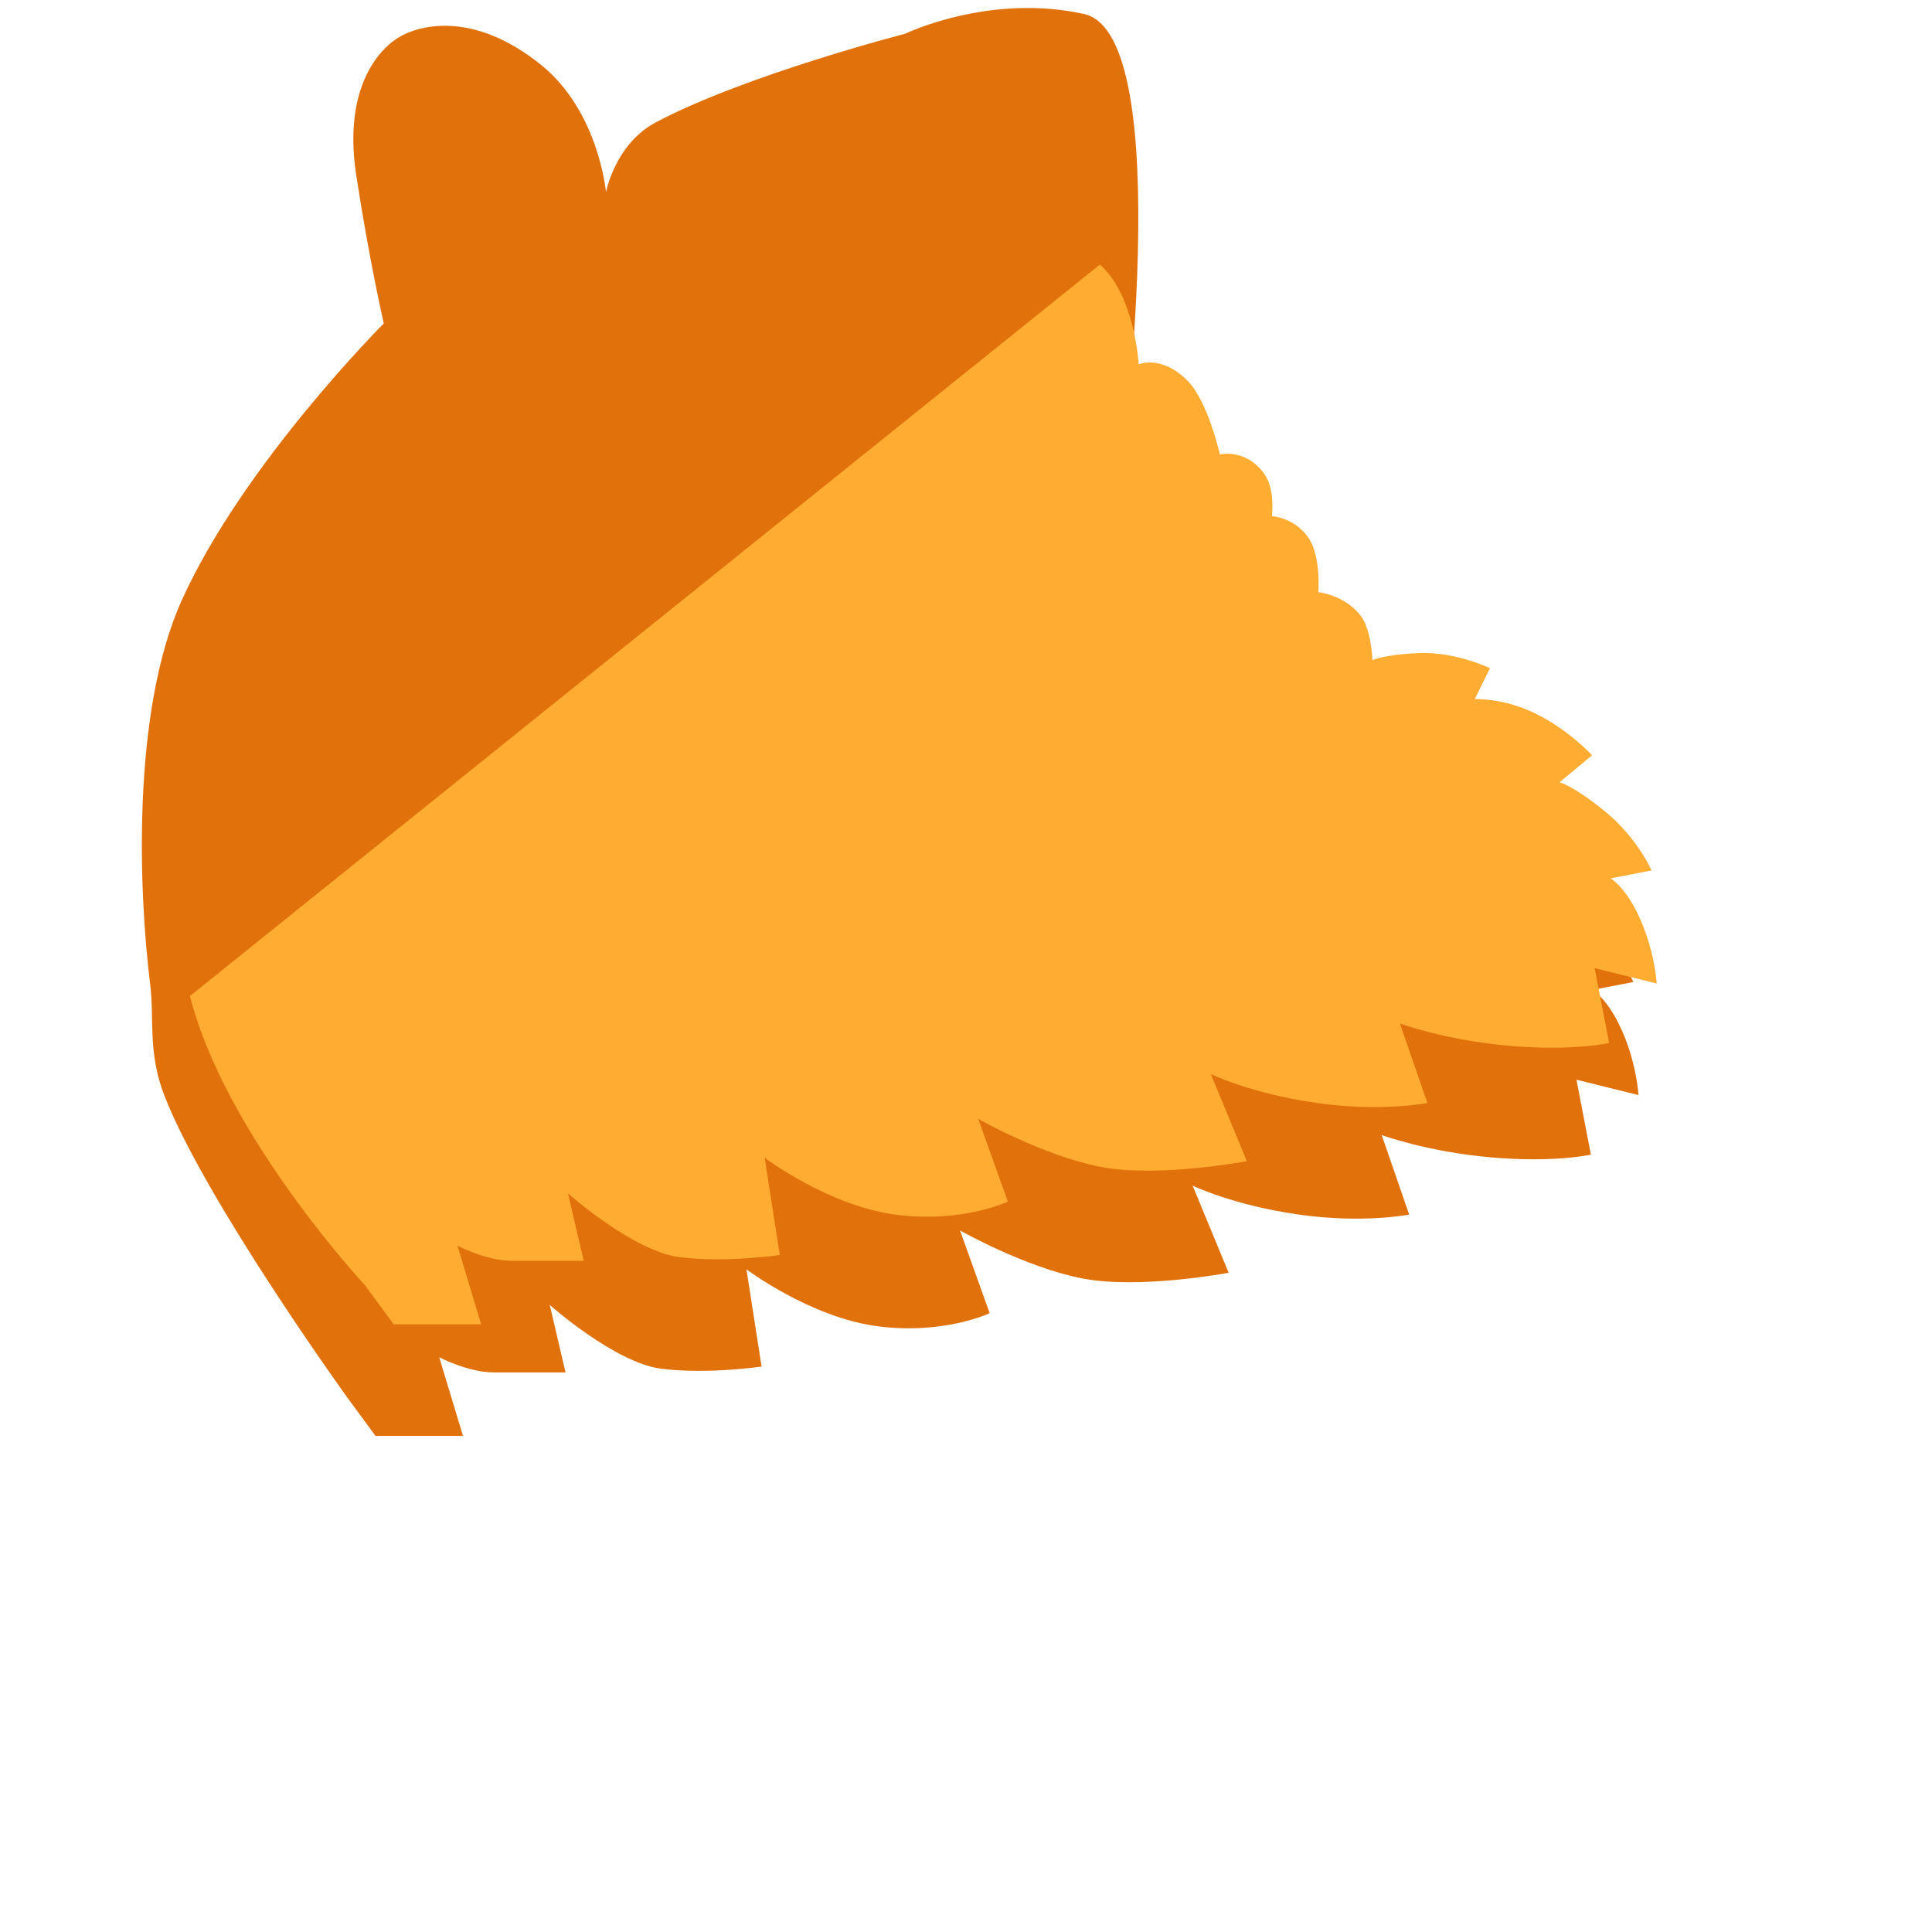
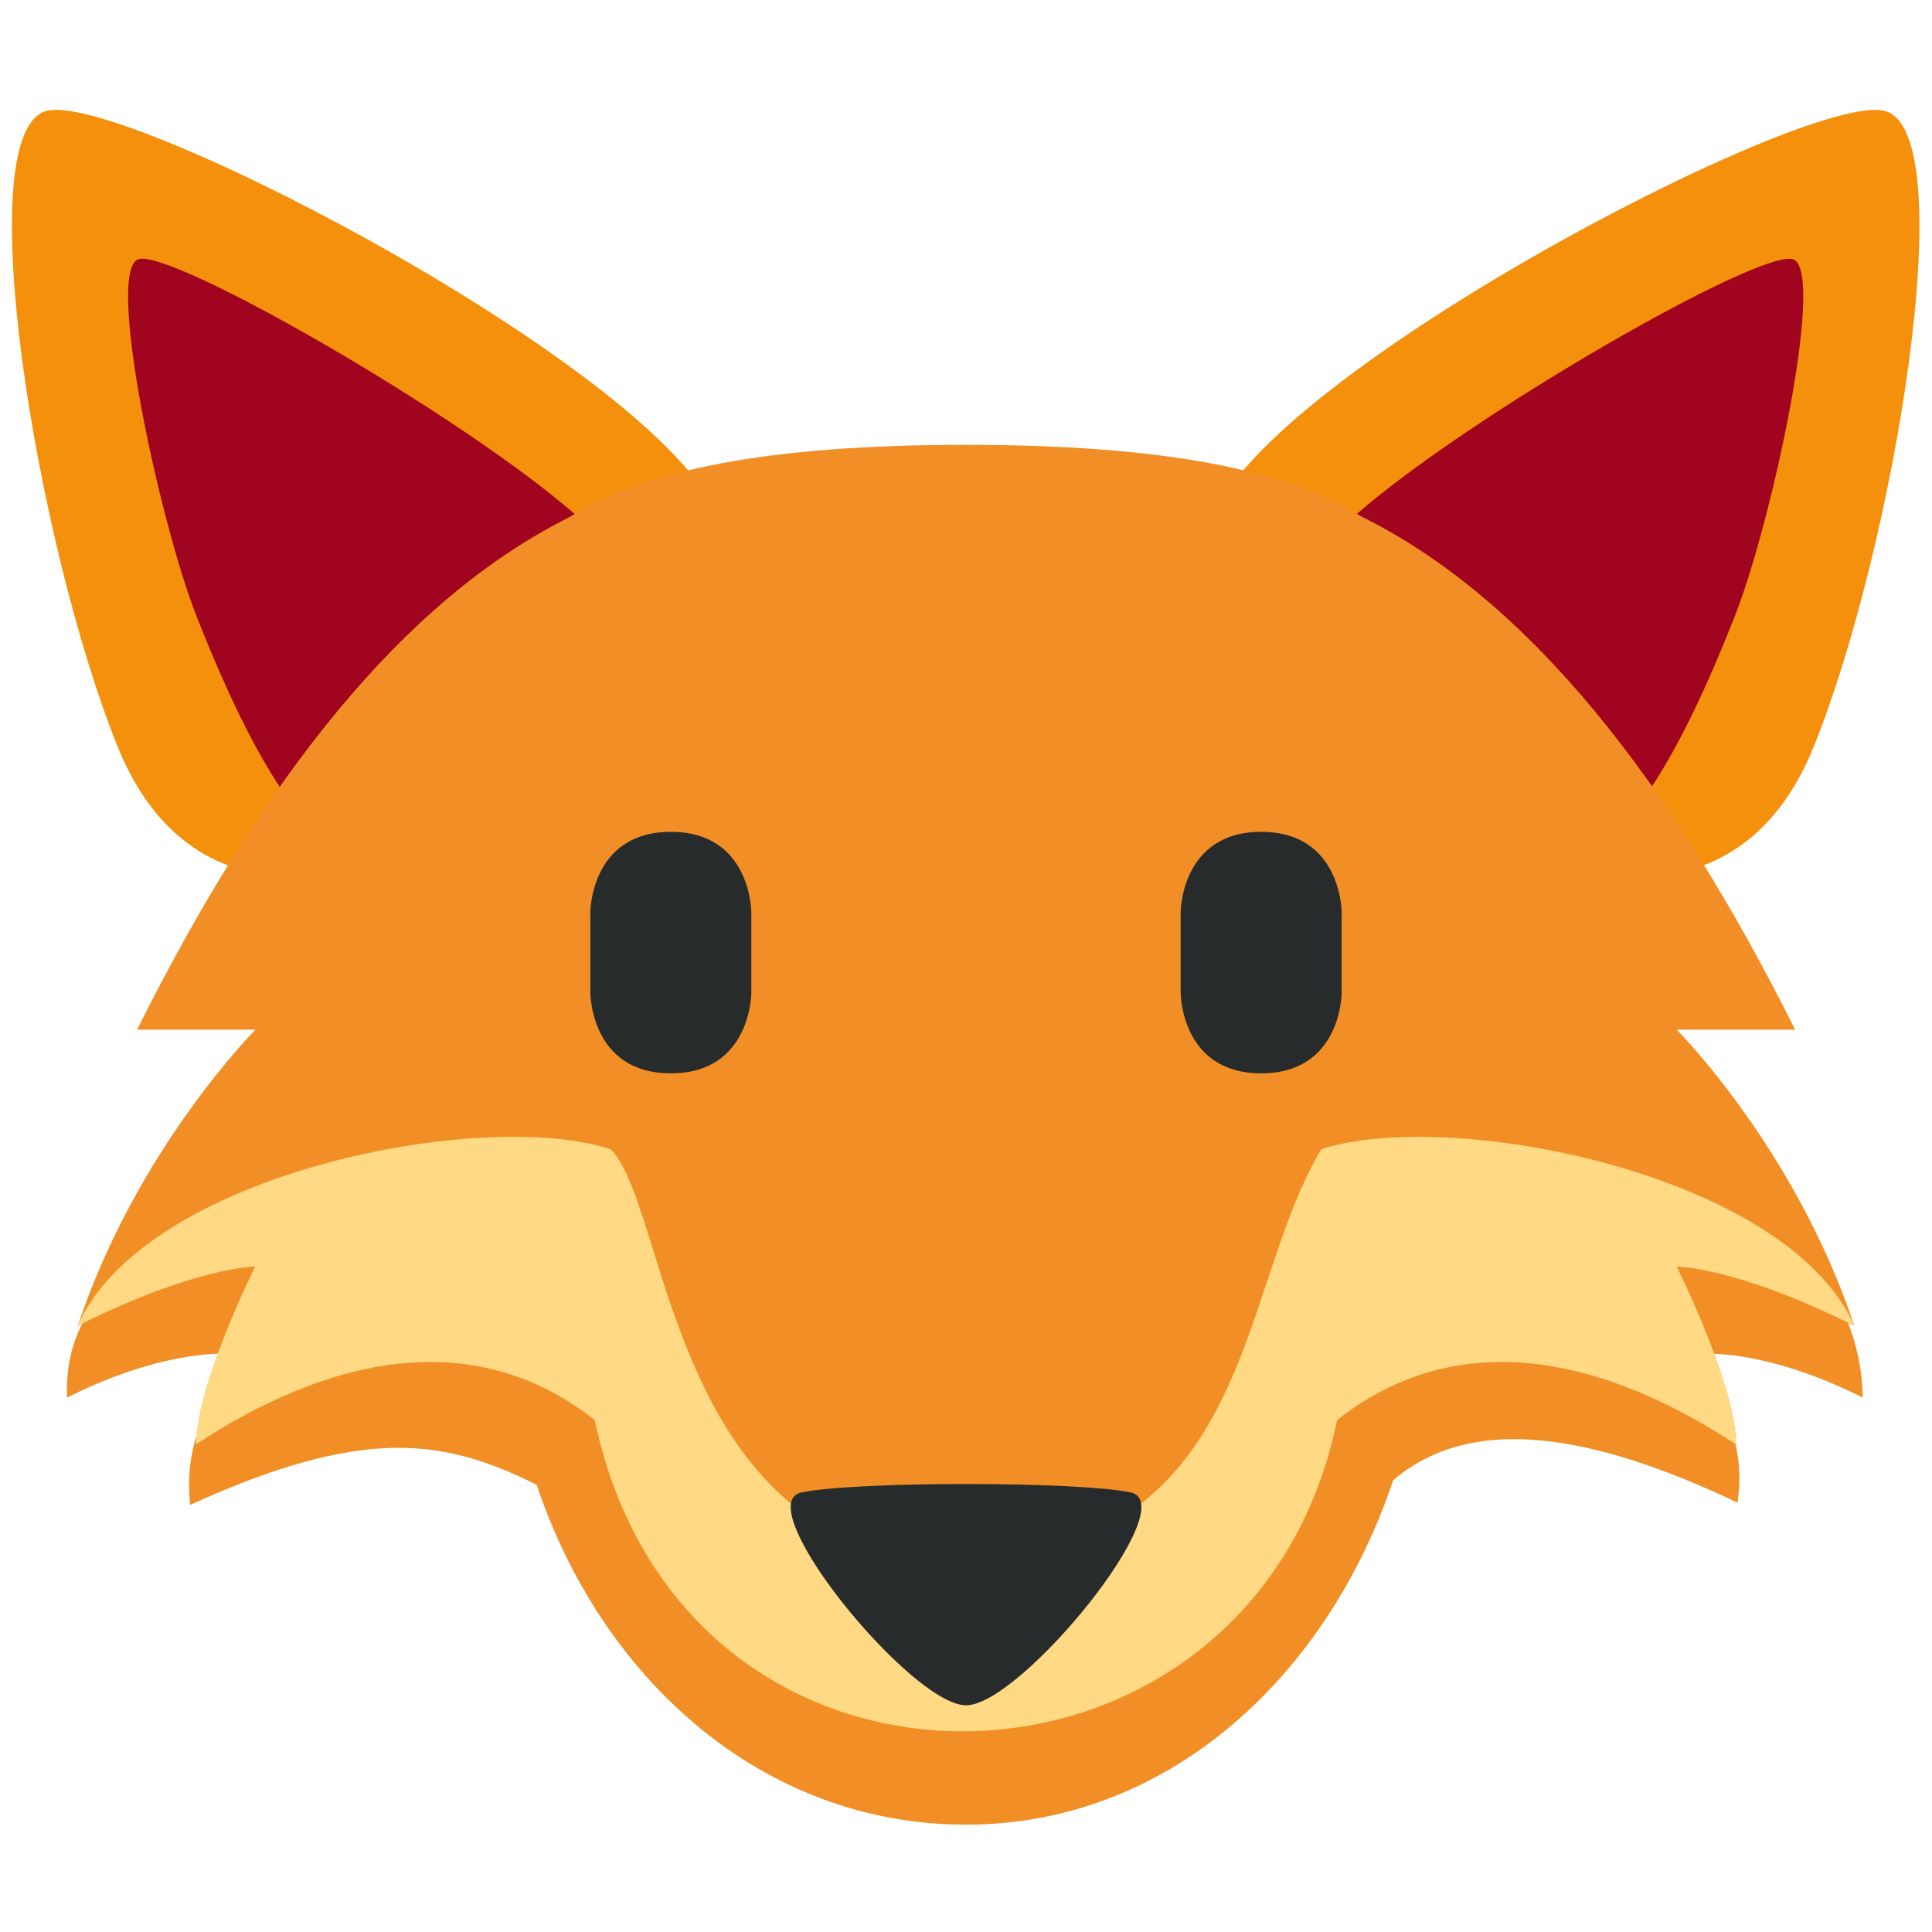
<svg xmlns="http://www.w3.org/2000/svg" viewBox="0 0 36 36">
-   <path fill="#E1710B" d="M10.1 1.223C8.792.16 7.752.48 7.39.721c-.363.24-.993.961-.753 2.537.24 1.577.514 2.769.514 2.769S4.537 8.642 3.39 11.178c-.946 2.092-.802 5.483-.591 7.17.078.628-.048 1.265.263 2.064.758 1.951 3.401 5.617 3.401 5.617l.534.727h1.63l-.442-1.465s.54.282 1.017.282h1.336l-.294-1.257s1.216 1.079 2.077 1.188c.86.109 1.87-.04 1.87-.04l-.282-1.812s1.186.893 2.432 1.059c1.247.166 2.1-.242 2.1-.242l-.552-1.541s1.207.685 2.275.893c1.068.209 2.73-.105 2.73-.105l-.671-1.623s.749.362 1.958.536c1.208.175 2.077.003 2.077.003l-.512-1.482s.844.312 2.038.416c1.193.104 1.86-.052 1.86-.052l-.269-1.395 1.156.286s-.035-.644-.356-1.305c-.246-.507-.502-.654-.502-.654l.762-.148s-.261-.602-.857-1.091-.858-.551-.858-.551l.607-.503s-.486-.534-1.178-.835c-.53-.23-1.008-.213-1.008-.213l.284-.575s-.652-.312-1.323-.282c-.671.029-.867.133-.867.133s-.019-.575-.224-.835c-.306-.387-.784-.432-.784-.432s.052-.677-.189-1.02c-.268-.38-.677-.397-.677-.397s.067-.507-.149-.799c-.348-.47-.82-.35-.82-.35s-.222-.985-.595-1.366c-.491-.502-.918-.314-.918-.314S21.968.653 20.2.261c-1.768-.391-3.332.367-3.332.367S13.88 1.399 12.22 2.28c-.76.403-.928 1.3-.928 1.3S11.16 2.094 10.1 1.223z" />
-   <path fill="#FFAC33" d="M3.539 18.56c.662 2.601 3.263 5.39 3.263 5.39l.534.727h1.63l-.442-1.465s.54.282 1.017.282h1.336l-.294-1.257s1.216 1.079 2.077 1.188c.86.109 1.87-.04 1.87-.04l-.282-1.812s1.186.893 2.432 1.059c1.247.166 2.1-.242 2.1-.242l-.552-1.541s1.207.685 2.275.893c1.068.209 2.73-.105 2.73-.105l-.671-1.623s.749.362 1.958.536c1.208.175 2.077.003 2.077.003l-.512-1.482s.844.312 2.038.416c1.193.104 1.86-.052 1.86-.052l-.269-1.395 1.156.286s-.035-.644-.356-1.305c-.246-.507-.502-.654-.502-.654l.762-.148s-.261-.602-.857-1.091-.858-.551-.858-.551l.607-.503s-.486-.534-1.178-.835c-.53-.23-1.008-.213-1.008-.213l.284-.575s-.652-.312-1.323-.282c-.671.029-.867.133-.867.133s-.019-.575-.224-.835c-.306-.387-.784-.432-.784-.432s.052-.677-.189-1.02c-.268-.38-.677-.397-.677-.397s.067-.507-.149-.799c-.348-.47-.82-.35-.82-.35s-.222-.985-.595-1.366c-.491-.502-.918-.314-.918-.314s-.073-1.293-.724-1.859" />
+   <path fill="#F4900C" d="M13.431 9.802c.658 2.638-8.673 10.489-11.244 4.098C.696 10.197-.606 2.434.874 2.065c1.48-.368 11.9 5.098 12.557 7.737z" />
+   <path fill="#A0041E" d="M11.437 10.355c.96 1.538-1.831 4.561-3.368 5.522-1.538.961-2.899-.552-4.414-4.414-.662-1.689-1.666-6.27-1.103-6.622.562-.351 7.924 3.976 8.885 5.514z" />
+   <path fill="#F4900C" d="M22.557 9.802C21.9 12.441 31.23 20.291 33.802 13.9c1.49-3.703 2.792-11.466 1.312-11.835-1.48-.368-11.899 5.098-12.557 7.737z" />
+   <path fill="#A0041E" d="M24.552 10.355c-.96 1.538 1.831 4.561 3.368 5.522 1.537.961 2.898-.552 4.413-4.414.662-1.688 1.666-6.269 1.104-6.621-.563-.352-7.924 3.975-8.885 5.513z" />
+   <path fill="#F18F26" d="M32.347 26.912c0-.454-.188-1.091-.407-1.687.585.028 1.519.191 2.77.817-.008-.536-.118-.984-.273-1.393.041.02.075.034.116.055-1.103-3.31-3.309-5.517-3.309-5.517h2.206c-2.331-4.663-4.965-8.015-8.075-9.559-1.39-.873-3.688-1.338-7.373-1.339h-.003c-3.695 0-5.996.468-7.385 1.346-3.104 1.547-5.734 4.896-8.061 9.552H4.76s-2.207 2.206-3.311 5.517c.03-.015.055-.025.084-.04-.201.392-.307.847-.282 1.377 1.263-.632 2.217-.792 2.813-.818-.189.513-.343 1.044-.386 1.475-.123.371-.191.812-.135 1.343C6.75 26.584 8.25 26.792 10 27.667 11.213 31.29 14.206 34 18.001 34c3.793 0 6.746-2.794 7.958-6.416 1.458-1.25 3.708-.875 6.416.416.066-.414.036-.773-.036-1.093l.008.005z" />
+   <path fill="#FFD983" d="M31.243 23.601c.006 0 1.108.003 3.309 1.103-1.249-2.839-7.525-4.07-9.931-3.291-1.171 1.954-1.281 5.003-3.383 6.622-1.741 1.431-4.713 1.458-6.479 0-2.345-1.924-2.559-5.813-3.382-6.622-2.407-.781-8.681.454-9.931 3.291 2.201-1.101 3.304-1.103 3.309-1.103 0 .001-1.103 2.208-1.103 3.311l.001-.001v.001c2.398-1.573 5.116-2.271 7.429-.452 1.666 7.921 12.293 7.545 13.833 0 2.314-1.818 5.03-1.122 7.429.452v-.001l.001.001c.002-1.103-1.101-3.311-1.102-3.311z" />
+   <path fill="#272B2B" d="M11 17s0-1.5 1.5-1.5S14 17 14 17v1.5s0 1.5-1.5 1.5-1.5-1.5-1.5-1.5V17zm11 0s0-1.5 1.5-1.5S25 17 25 17v1.5s0 1.5-1.5 1.5-1.5-1.5-1.5-1.5V17zm-7.061 10.808c-1.021.208 2.041 3.968 3.062 3.968 1.02 0 4.082-3.76 3.062-3.968-1.021-.208-5.103-.208-6.124 0z" />
</svg>
